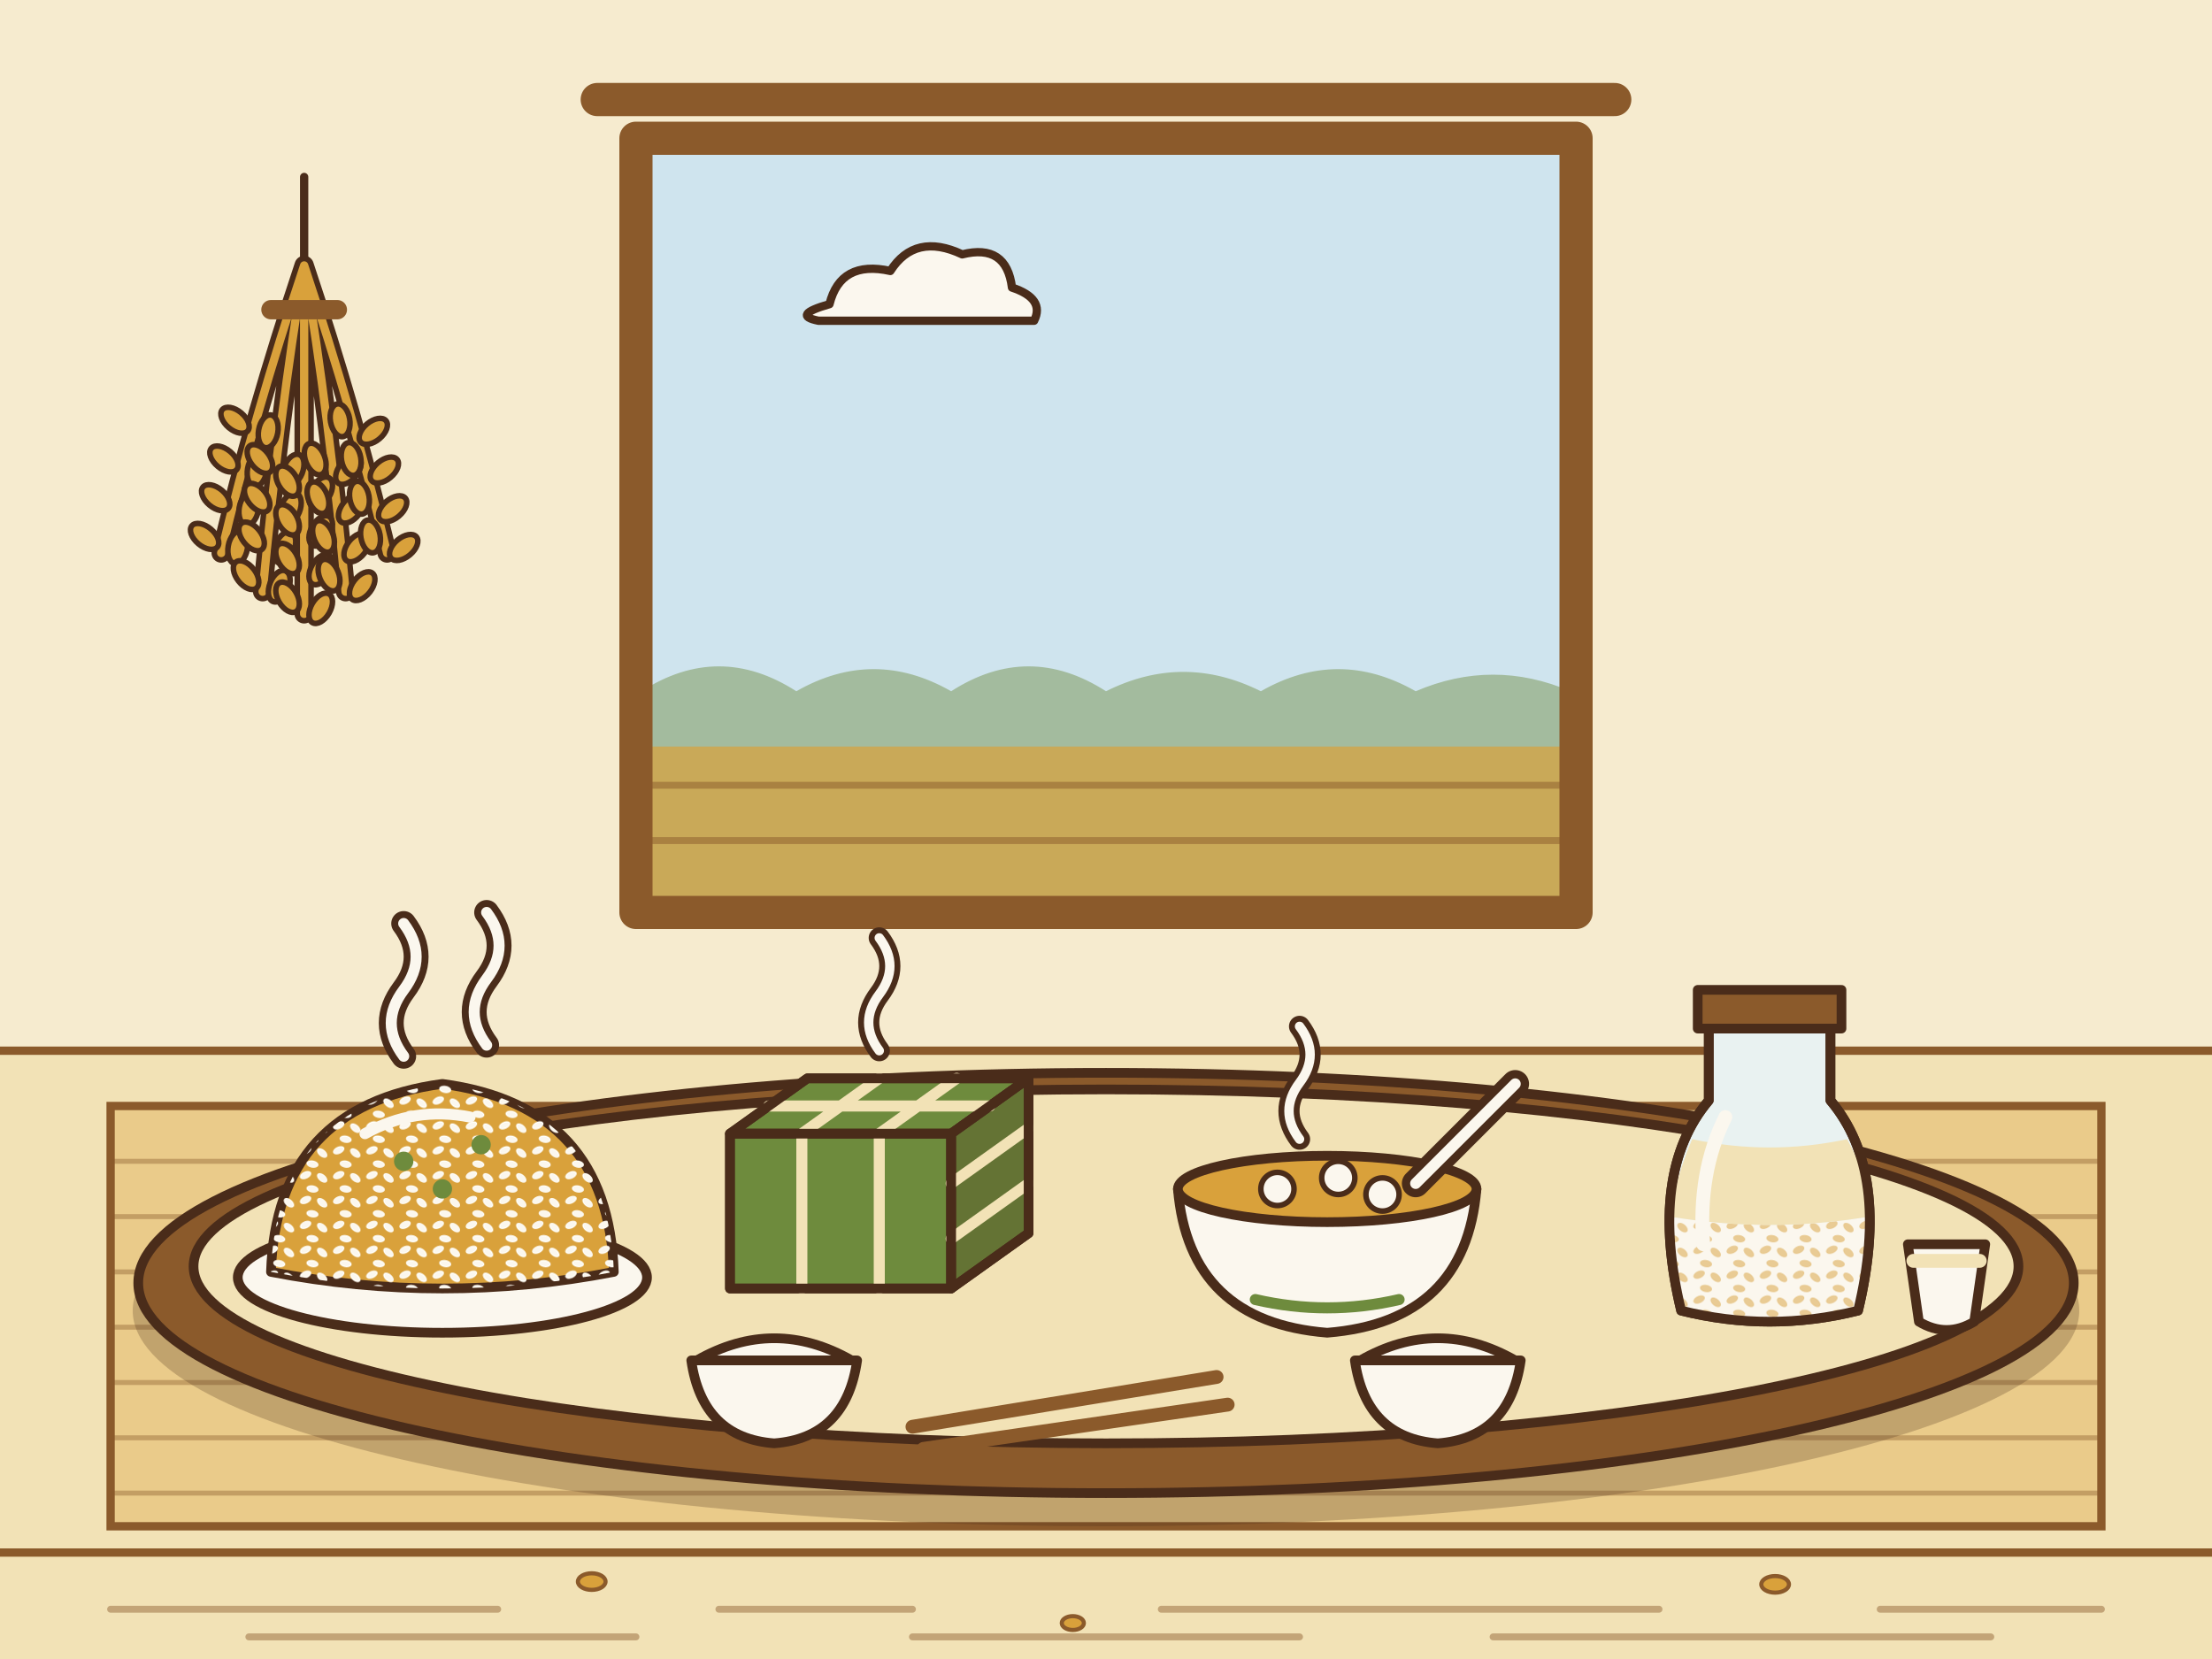
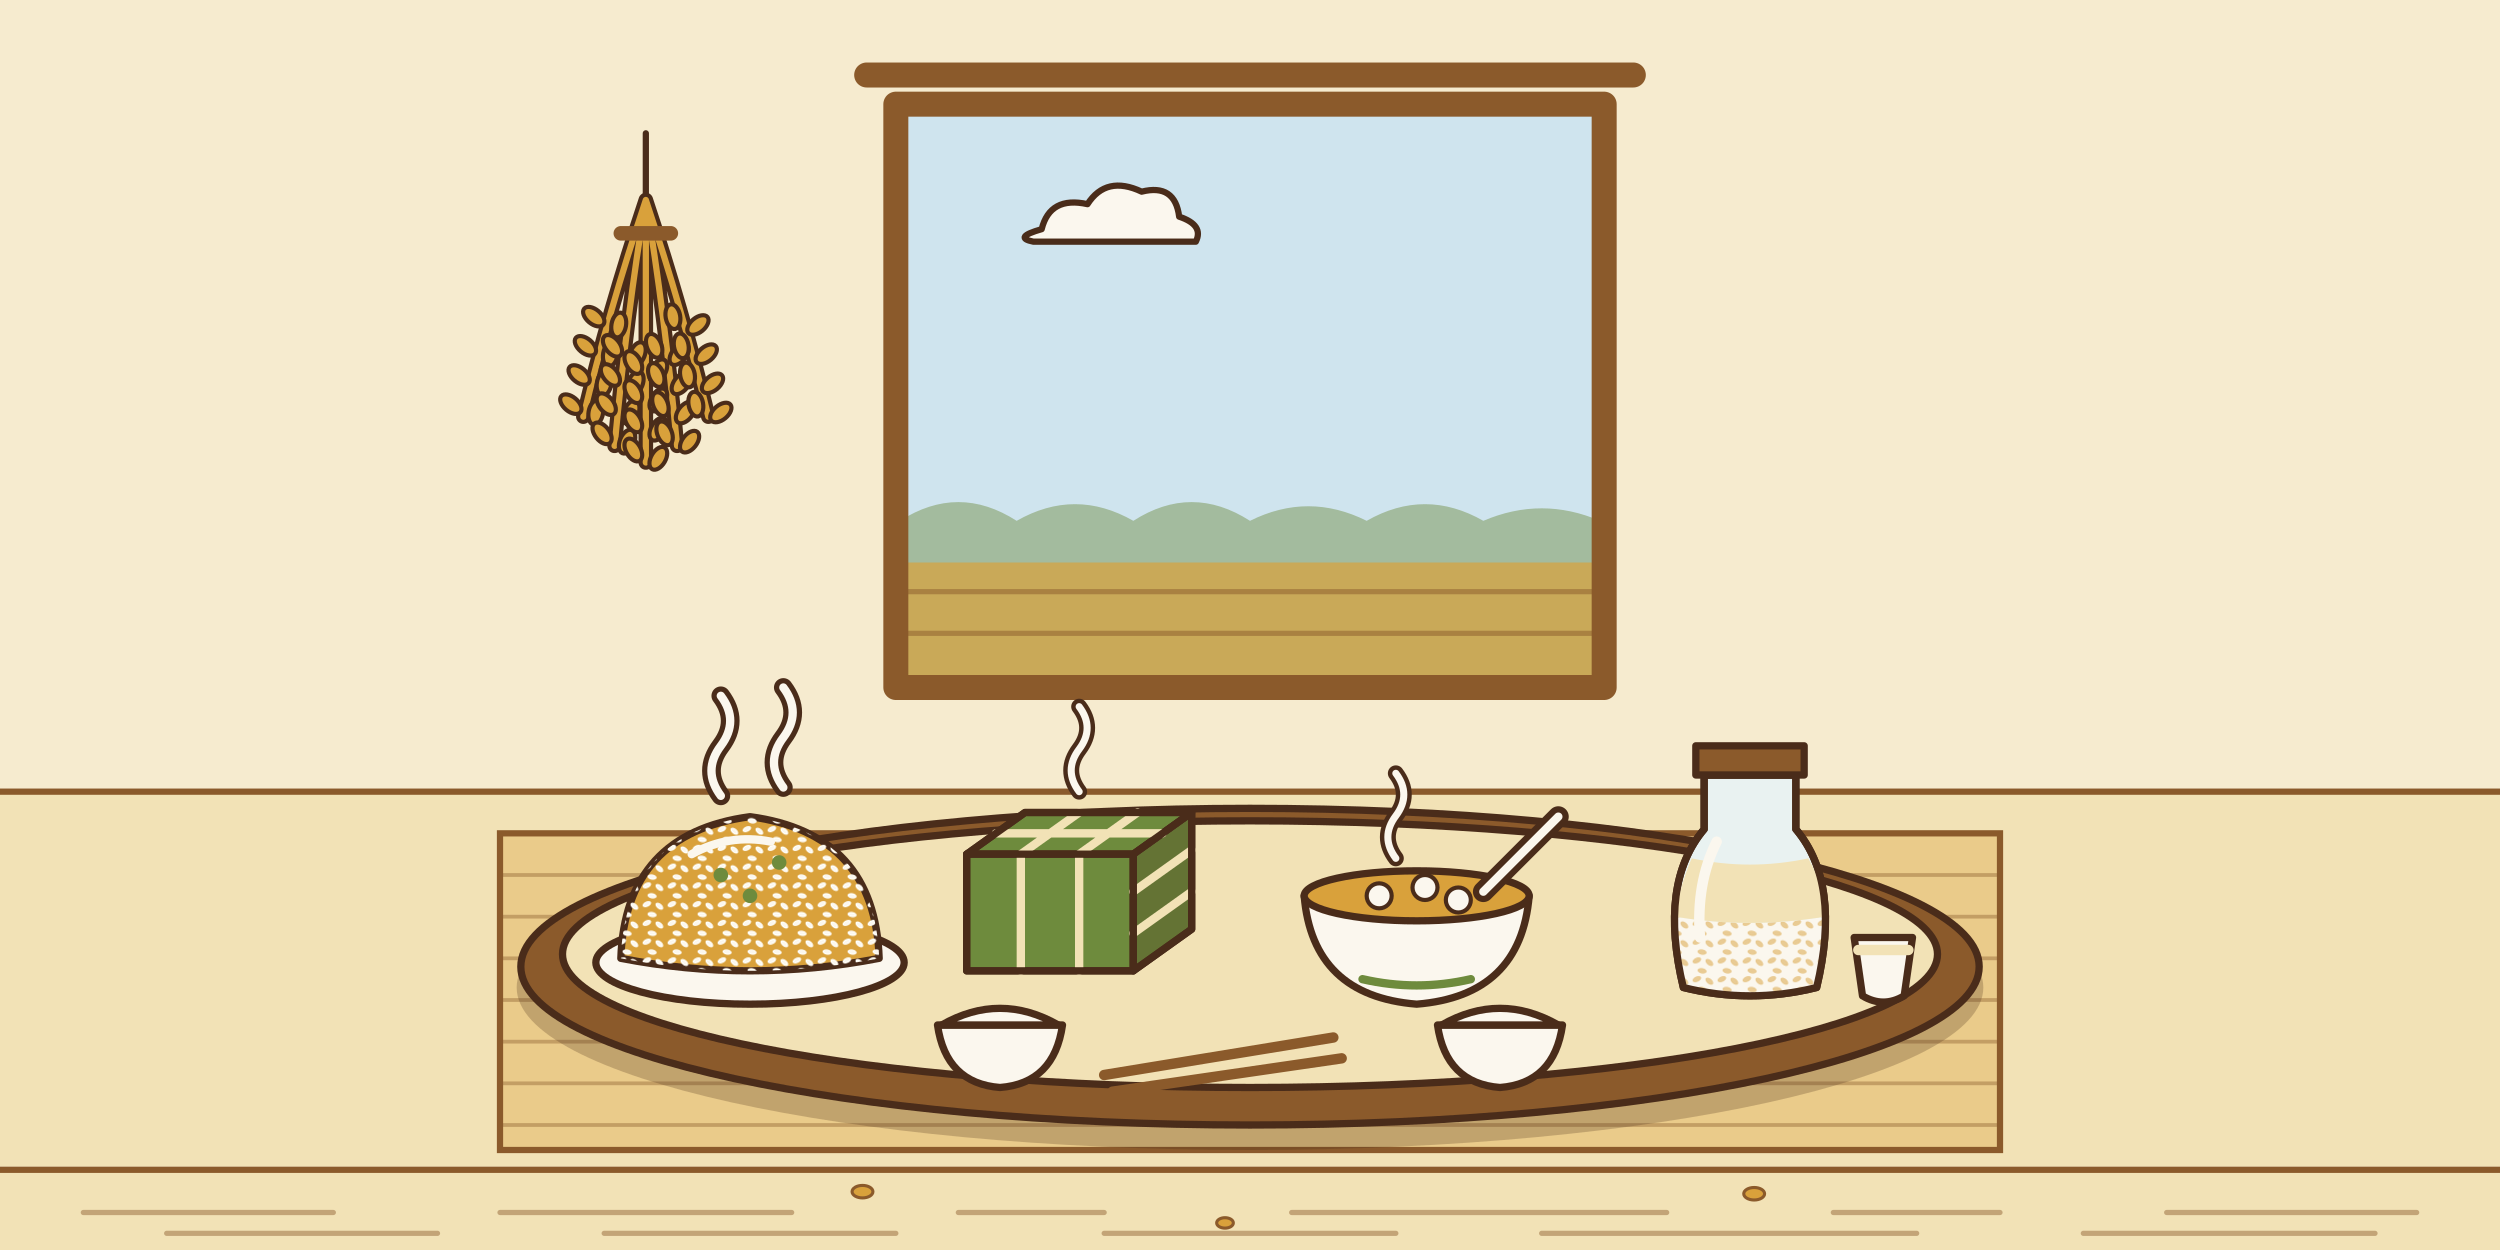
- <svg xmlns="http://www.w3.org/2000/svg" viewBox="0 0 800 600" width="800" height="600" data-scene="mam-com" aria-hidden="true" focusable="false">
+ <svg xmlns="http://www.w3.org/2000/svg" viewBox="-200 0 1200 600" width="1200" height="600" data-scene="mam-com" aria-hidden="true" focusable="false">
  <defs>
    <pattern id="mam-com-gx" width="12" height="9" patternUnits="userSpaceOnUse">
      <g fill="#FBF7EE">
        <ellipse cx="2.5" cy="2" rx="2.2" ry="1.3" transform="rotate(-25 2.5 2)" />
        <ellipse cx="8.5" cy="3" rx="2.2" ry="1.3" transform="rotate(40 8.5 3)" />
        <ellipse cx="5" cy="7" rx="2.2" ry="1.3" transform="rotate(10 5 7)" />
      </g>
    </pattern>
    <pattern id="mam-com-gy" width="12" height="9" patternUnits="userSpaceOnUse">
      <g fill="#D9A13B" fill-opacity="0.5">
        <ellipse cx="2.5" cy="2" rx="2.2" ry="1.3" transform="rotate(-25 2.5 2)" />
        <ellipse cx="8.5" cy="3" rx="2.2" ry="1.3" transform="rotate(40 8.5 3)" />
        <ellipse cx="5" cy="7" rx="2.2" ry="1.3" transform="rotate(10 5 7)" />
      </g>
    </pattern>
    <g id="mam-com-sm" fill="none" stroke-linecap="round">
      <path d="M0 0q-9 -12 0 -24t0 -24" stroke="#4A2C1A" stroke-width="9" />
      <path d="M0 0q-9 -12 0 -24t0 -24" stroke="#FBF7EE" stroke-width="4" />
    </g>
  </defs>
-   <rect width="800" height="600" fill="#FBF7EE" />
-   <path d="M0 0H800V380H0Z" fill="#F2E2B6" fill-opacity="0.55" />
+   <rect x="-200" width="1200" height="600" fill="#FBF7EE" />
+   <path d="M-200 0H1000V380H-200Z" fill="#F2E2B6" fill-opacity="0.55" />
  <g stroke="#4A2C1A" stroke-width="3.5" stroke-linejoin="round" stroke-linecap="round">
    <path d="M230 50H570V330H230Z" fill="#CFE4EE" />
    <path d="M232 250q28 -18 56 0q28 -16 56 0q28 -18 56 0q28 -14 56 0q28 -16 56 0q28 -12 56 0V328H232Z" fill="#6E8B3D" fill-opacity="0.45" stroke="none" />
    <path d="M232 270H568V328H232Z" fill="#D9A13B" fill-opacity="0.7" stroke="none" />
    <path d="M232 284H568M232 304H568" fill="none" stroke="#8B5A2B" stroke-width="2.5" stroke-opacity="0.5" />
    <path d="M300 110q4-16 22-12q9-14 26-6q16-4 18 12q12 4 8 12H296q-10-2 4-6z" fill="#FBF7EE" stroke-width="3" />
    <path d="M230 50H570V330H230Z" fill="none" stroke="#8B5A2B" stroke-width="12" />
    <path d="M216 36H584" fill="none" stroke="#8B5A2B" stroke-width="12" />
    <path d="M110 64V96" fill="none" stroke-width="3" />
    <path d="M110 96Q92 150 80 200M110 96Q101 150 95 214M110 96Q110 150 110 222M110 96Q119 150 125 214M110 96Q128 150 140 200" fill="none" stroke-width="7" />
    <path d="M110 96Q92 150 80 200M110 96Q101 150 95 214M110 96Q110 150 110 222M110 96Q119 150 125 214M110 96Q128 150 140 200" fill="none" stroke="#D9A13B" stroke-width="3" />
    <path d="M98 112H122" fill="none" stroke="#8B5A2B" stroke-width="7" />
    <g fill="#D9A13B" stroke-width="2">
      <ellipse cx="74" cy="194" rx="3.5" ry="6" transform="rotate(-50 74 194)" />
      <ellipse cx="86" cy="198" rx="3.5" ry="6" transform="rotate(10 86 198)" />
      <ellipse cx="78" cy="180" rx="3.5" ry="6" transform="rotate(-50 78 180)" />
      <ellipse cx="90" cy="184" rx="3.5" ry="6" transform="rotate(10 90 184)" />
      <ellipse cx="81" cy="166" rx="3.5" ry="6" transform="rotate(-50 81 166)" />
      <ellipse cx="93" cy="170" rx="3.5" ry="6" transform="rotate(10 93 170)" />
      <ellipse cx="85" cy="152" rx="3.5" ry="6" transform="rotate(-50 85 152)" />
      <ellipse cx="97" cy="156" rx="3.5" ry="6" transform="rotate(10 97 156)" />
      <ellipse cx="89" cy="208" rx="3.5" ry="6" transform="rotate(-38 89 208)" />
      <ellipse cx="101" cy="212" rx="3.5" ry="6" transform="rotate(22 101 212)" />
      <ellipse cx="91" cy="194" rx="3.5" ry="6" transform="rotate(-38 91 194)" />
      <ellipse cx="103" cy="198" rx="3.5" ry="6" transform="rotate(22 103 198)" />
      <ellipse cx="93" cy="180" rx="3.5" ry="6" transform="rotate(-38 93 180)" />
      <ellipse cx="105" cy="184" rx="3.5" ry="6" transform="rotate(22 105 184)" />
      <ellipse cx="94" cy="166" rx="3.5" ry="6" transform="rotate(-38 94 166)" />
      <ellipse cx="106" cy="170" rx="3.5" ry="6" transform="rotate(22 106 170)" />
      <ellipse cx="104" cy="216" rx="3.5" ry="6" transform="rotate(-30 104 216)" />
      <ellipse cx="116" cy="220" rx="3.5" ry="6" transform="rotate(30 116 220)" />
      <ellipse cx="104" cy="202" rx="3.5" ry="6" transform="rotate(-30 104 202)" />
      <ellipse cx="116" cy="206" rx="3.5" ry="6" transform="rotate(30 116 206)" />
      <ellipse cx="104" cy="188" rx="3.5" ry="6" transform="rotate(-30 104 188)" />
      <ellipse cx="116" cy="192" rx="3.5" ry="6" transform="rotate(30 116 192)" />
      <ellipse cx="104" cy="174" rx="3.5" ry="6" transform="rotate(-30 104 174)" />
      <ellipse cx="116" cy="178" rx="3.5" ry="6" transform="rotate(30 116 178)" />
      <ellipse cx="119" cy="208" rx="3.5" ry="6" transform="rotate(-22 119 208)" />
      <ellipse cx="131" cy="212" rx="3.5" ry="6" transform="rotate(38 131 212)" />
      <ellipse cx="117" cy="194" rx="3.5" ry="6" transform="rotate(-22 117 194)" />
      <ellipse cx="129" cy="198" rx="3.5" ry="6" transform="rotate(38 129 198)" />
      <ellipse cx="115" cy="180" rx="3.5" ry="6" transform="rotate(-22 115 180)" />
      <ellipse cx="127" cy="184" rx="3.5" ry="6" transform="rotate(38 127 184)" />
      <ellipse cx="114" cy="166" rx="3.5" ry="6" transform="rotate(-22 114 166)" />
      <ellipse cx="126" cy="170" rx="3.5" ry="6" transform="rotate(38 126 170)" />
      <ellipse cx="134" cy="194" rx="3.5" ry="6" transform="rotate(-10 134 194)" />
      <ellipse cx="146" cy="198" rx="3.5" ry="6" transform="rotate(50 146 198)" />
      <ellipse cx="130" cy="180" rx="3.5" ry="6" transform="rotate(-10 130 180)" />
      <ellipse cx="142" cy="184" rx="3.5" ry="6" transform="rotate(50 142 184)" />
      <ellipse cx="127" cy="166" rx="3.5" ry="6" transform="rotate(-10 127 166)" />
      <ellipse cx="139" cy="170" rx="3.5" ry="6" transform="rotate(50 139 170)" />
      <ellipse cx="123" cy="152" rx="3.5" ry="6" transform="rotate(-10 123 152)" />
      <ellipse cx="135" cy="156" rx="3.5" ry="6" transform="rotate(50 135 156)" />
    </g>
  </g>
-   <path d="M0 380H800V560H0Z" fill="#F2E2B6" />
-   <path d="M0 380H800" stroke="#8B5A2B" stroke-width="3" />
+   <path d="M-200 380H1000V560H-200Z" fill="#F2E2B6" />
+   <path d="M-200 380H1000" stroke="#8B5A2B" stroke-width="3" />
  <path d="M40 400H760V552H40Z" fill="#D9A13B" fill-opacity="0.35" stroke="#8B5A2B" stroke-width="3" />
  <path d="M40 420H760M40 440H760M40 460H760M40 480H760M40 500H760M40 520H760M40 540H760" fill="none" stroke="#8B5A2B" stroke-width="1.8" stroke-opacity="0.4" />
  <g stroke="#4A2C1A" stroke-width="3.5" stroke-linejoin="round" stroke-linecap="round">
    <ellipse cx="400" cy="474" rx="352" ry="78" fill="#4A2C1A" fill-opacity="0.25" stroke="none" />
    <ellipse cx="400" cy="464" rx="350" ry="76" fill="#8B5A2B" />
    <ellipse cx="400" cy="458" rx="330" ry="64" fill="#F2E2B6" />
    <g data-part="dish" data-dish="xoi">
      <ellipse cx="160" cy="462" rx="74" ry="20" fill="#FBF7EE" />
      <path d="M98 460Q100 400 160 392Q220 400 222 460Q160 472 98 460Z" fill="#D9A13B" />
      <path d="M98 460Q100 400 160 392Q220 400 222 460Q160 472 98 460Z" fill="url(#mam-com-gx)" stroke="none" />
      <path d="M132 410Q150 400 170 404" fill="none" stroke="#FBF7EE" stroke-width="4" />
      <g fill="#6E8B3D" stroke="none">
        <circle cx="146" cy="420" r="3.5" />
        <circle cx="174" cy="414" r="3.5" />
        <circle cx="160" cy="430" r="3.5" />
      </g>
    </g>
    <g data-part="dish" data-dish="banh-chung">
      <path d="M264 410L292 390H372L344 410Z" fill="#6E8B3D" />
      <path d="M264 410H344V466H264Z" fill="#6E8B3D" />
      <path d="M344 410L372 390V446L344 466Z" fill="#6E8B3D" />
      <path d="M344 410L372 390V446L344 466Z" fill="#4A2C1A" fill-opacity="0.25" stroke="none" />
      <path d="M290 410V466M318 410V466M278 400L358 400M290 410L318 390M318 410L346 390" fill="none" stroke="#F2E2B6" stroke-width="4" />
      <path d="M344 428L372 408M344 448L372 428" fill="none" stroke="#F2E2B6" stroke-width="4" />
      <path d="M264 410L292 390H372L344 410ZM264 410H344V466H264ZM344 410L372 390V446L344 466" fill="none" />
    </g>
    <g data-part="dish" data-dish="che">
      <path d="M426 430H534Q530 478 480 482Q430 478 426 430Z" fill="#FBF7EE" />
      <ellipse cx="480" cy="430" rx="54" ry="12" fill="#D9A13B" />
      <g fill="#FBF7EE" stroke-width="2">
        <circle cx="462" cy="430" r="6" />
        <circle cx="484" cy="426" r="6" />
        <circle cx="500" cy="432" r="6" />
      </g>
      <path d="M454 470Q480 476 506 470" fill="none" stroke="#6E8B3D" stroke-width="4" />
      <path d="M512 428L548 392" fill="none" stroke-width="10" />
      <path d="M512 428L548 392" fill="none" stroke="#FBF7EE" stroke-width="4" />
    </g>
    <g data-part="dish" data-dish="ruou-nep">
      <path d="M608 474Q596 424 618 398V372H662V398Q684 424 672 474Q640 482 608 474Z" fill="#E9F2F1" />
      <path d="M604 440Q640 446 676 440Q678 460 672 474Q640 482 608 474Q602 458 604 440Z" fill="#FBF7EE" stroke="none" />
      <path d="M604 440Q640 446 676 440Q678 460 672 474Q640 482 608 474Q602 458 604 440Z" fill="url(#mam-com-gy)" stroke="none" />
      <path d="M612 412Q640 418 668 412Q676 426 676 440Q640 446 604 440Q606 426 612 412Z" fill="#F2E2B6" stroke="none" />
      <path d="M608 474Q596 424 618 398V372H662V398Q684 424 672 474Q640 482 608 474Z" fill="none" />
      <path d="M614 372H666V358H614Z" fill="#8B5A2B" />
      <path d="M624 404Q614 424 616 450" fill="none" stroke="#FBF7EE" stroke-width="5" />
      <path d="M690 450H718L714 478Q704 484 694 478Z" fill="#FBF7EE" />
      <path d="M692 456H716" fill="none" stroke="#F2E2B6" stroke-width="5" />
    </g>
    <path d="M250 492H310Q306 520 280 522Q254 520 250 492Z" fill="#FBF7EE" />
    <path d="M252 492Q280 476 308 492Z" fill="#FBF7EE" />
    <path d="M490 492H550Q546 520 520 522Q494 520 490 492Z" fill="#FBF7EE" />
    <path d="M492 492Q520 476 548 492Z" fill="#FBF7EE" />
    <path d="M330 516L440 498M334 524L444 508" fill="none" stroke="#8B5A2B" stroke-width="5" />
  </g>
  <g>
    <use data-part="steam" href="#mam-com-sm" transform="translate(146 382)" />
    <use data-part="steam" href="#mam-com-sm" transform="translate(176 378)" />
    <use data-part="steam" href="#mam-com-sm" transform="translate(318 380) scale(0.85)" />
    <use data-part="steam" href="#mam-com-sm" transform="translate(470 412) scale(0.85)" />
  </g>
  <g data-part="road" transform="translate(0 560)">
-     <rect width="800" height="40" fill="#F2E2B6" />
-     <path d="M0 1.5H800" stroke="#8B5A2B" stroke-width="3" />
+     <rect x="-200" width="1200" height="40" fill="#F2E2B6" />
+     <path d="M-200 1.5H1000" stroke="#8B5A2B" stroke-width="3" />
    <g fill="none" stroke="#8B5A2B" stroke-width="2.5" stroke-linecap="round" stroke-opacity="0.45">
-       <path d="M40 22H180M260 22H330M420 22H600M680 22H760" />
-       <path d="M90 32H230M330 32H470M540 32H720" />
+       <path d="M-160 22H-40M40 22H180M260 22H330M420 22H600M680 22H760M840 22H960" />
+       <path d="M-120 32H10M90 32H230M330 32H470M540 32H720M800 32H940" />
    </g>
    <g fill="#D9A13B" stroke="#8B5A2B" stroke-width="1.5">
      <ellipse cx="214" cy="12" rx="5" ry="3" />
      <ellipse cx="388" cy="27" rx="4" ry="2.5" />
      <ellipse cx="642" cy="13" rx="5" ry="3" />
    </g>
  </g>
</svg>
